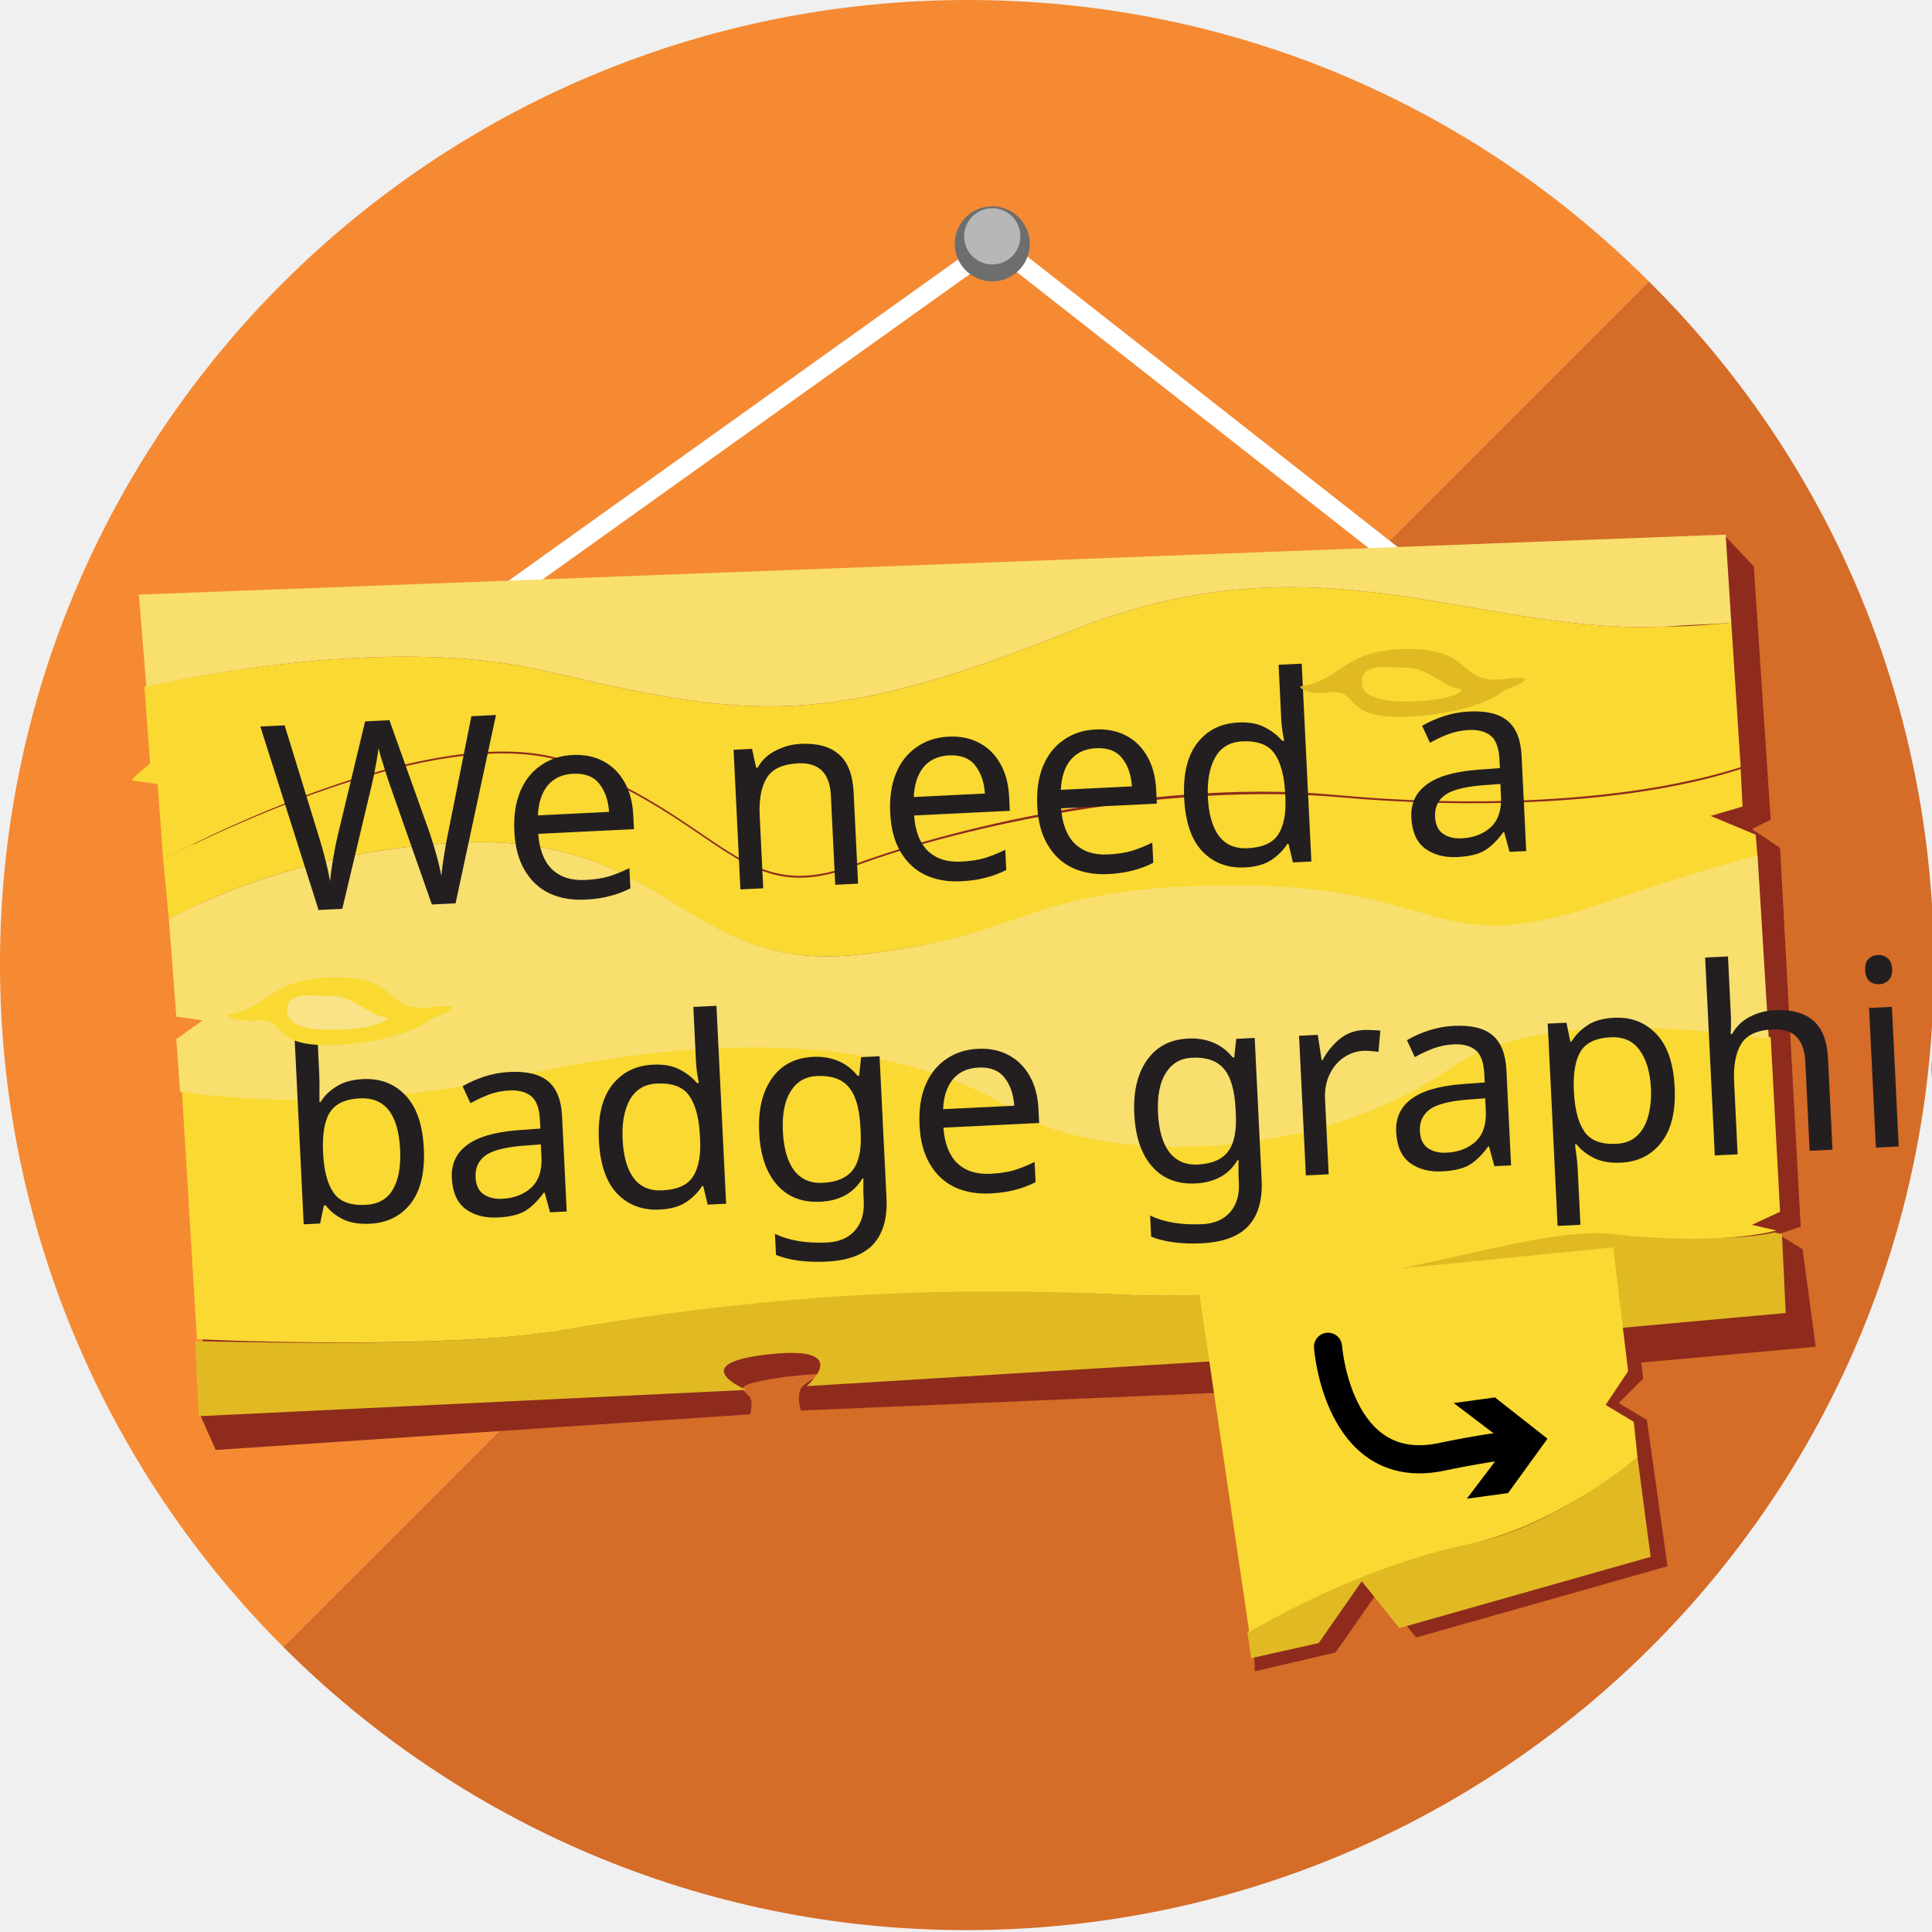
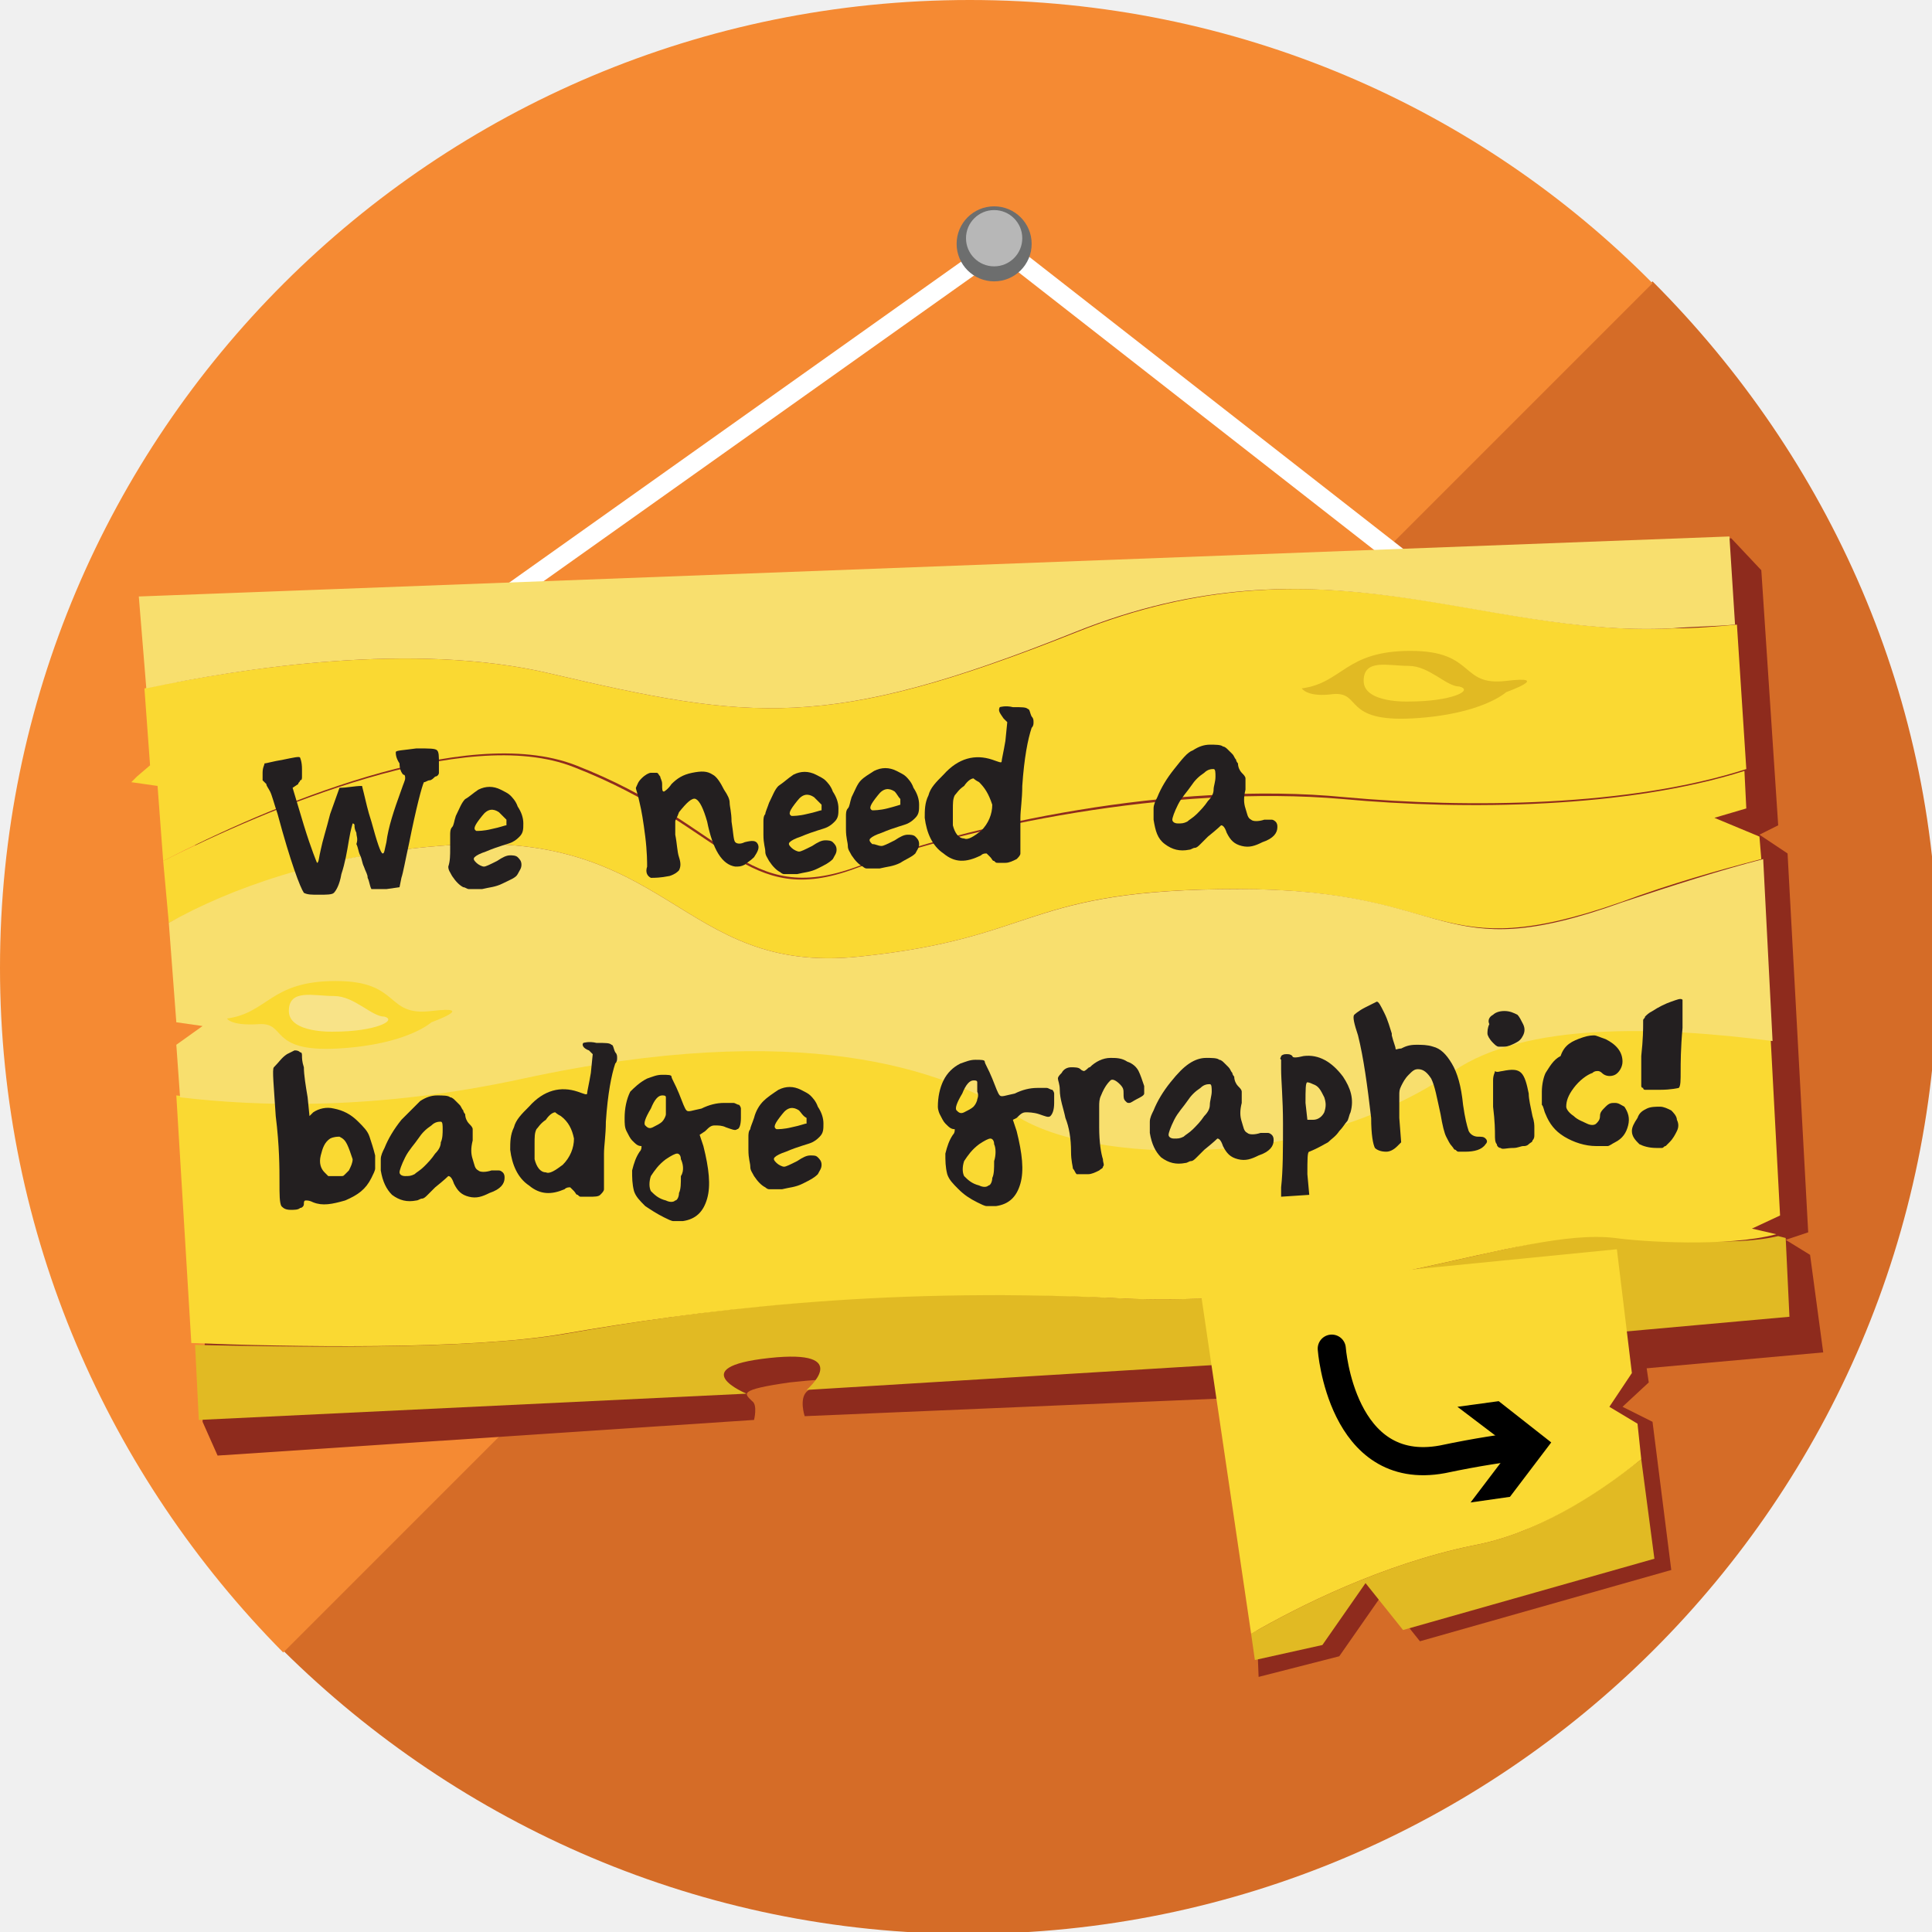
<svg xmlns="http://www.w3.org/2000/svg" version="1.1" id="Layer_1" x="0px" y="0px" width="103px" height="103px" viewBox="43 -42 103 103" style="enable-background:new 43 -42 103 103;" xml:space="preserve">
  <style type="text/css">
	.st0{fill:#D56C27;}
	.st1{fill:#F58A33;}
	.st2{fill:none;stroke:#FFFFFF;stroke-miterlimit:10;}
	.st3{fill:#8E2B1D;}
	.st4{fill:#E1BA23;}
	.st5{fill:#FAD932;}
	.st6{fill:#F8DF6E;}
	.st7{fill:none;stroke:#6D6E6E;stroke-miterlimit:10;}
	.st8{fill:#231F20;}
- 	.st9{font-family:'MyHand_Bold';}
- 	.st10{font-size:13.912px;}
- 	.st11{fill:#F8E388;}
- 	.st12{fill:#B7B7B7;}
- 	.st13{fill:none;stroke:#000000;stroke-width:1.5;stroke-linecap:round;stroke-miterlimit:10;}
+ 	.st9{fill:#F8E388;}
+ 	.st10{fill:#B7B7B7;}
+ 	.st11{fill:none;stroke:#000000;stroke-width:1.5;stroke-linecap:round;stroke-miterlimit:10;}
</style>
+   <path class="st0" d="M131.1-27l-73,73c9.4,9.3,22.3,15.1,36.5,15.1c28.5,0,51.7-23.1,51.7-51.6C146.4-4.7,140.5-17.6,131.1-27z" />
+   <path class="st1" d="M94.7-42C66.1-42,43-18.9,43,9.6c0,14.2,5.8,27.1,15.1,36.5l73-73C121.8-36.3,108.9-42,94.7-42z" />
+   <polyline class="st2" points="64.9,-6.6 96.3,-28.9 124.6,-6.8 " />
+   <path class="st3" d="M52.2-8.4l0.7,9l-0.7,0.6l-0.3,0.3l1.4,0.2l1,12.6l1.4,0.2l-1.4,1l-0.5,18.3l0.8,1.8l28.6-1.9  c0,0,0.2-0.8-0.1-1c-0.4-0.4-0.8-0.6,2-1c2.9-0.3,1.5-0.1,0.9,0.5c-0.4,0.4-0.1,1.3-0.1,1.3l33-1.4l2.7,0.7l-0.3-1l18.9-1.7  l-0.7-5.2l-1.3-0.8l1.2-0.4l-1.1-20.2l-1.5-1l1-0.5l-0.9-13.6l-1.6-1.7L52.2-8.4z" />
  <g>
-     <path class="st0" d="M130.9-27L58.1,45.8c9.3,9.3,22.2,15.1,36.4,15.1c28.5,0,51.6-23,51.6-51.4C146.1-4.8,140.3-17.7,130.9-27z" />
-     <path class="st1" d="M94.6-42C66.1-42,43-19,43,9.4c0,14.2,5.8,27.1,15.1,36.4L130.9-27C121.6-36.3,108.8-42,94.6-42z" />
-     <polyline class="st2" points="64.9,-6.7 96.1,-29 124.4,-6.8  " />
-     <path class="st3" d="M52.1-8.5l0.7,9l-0.7,0.6l-0.3,0.3l1.4,0.2l1,12.5l1.4,0.2l-1.4,1l-0.5,18.2l0.8,1.8L83,33.4   c0,0,0.2-0.8-0.1-1c-0.4-0.4-0.8-0.6,2-1c2.9-0.3,1.5-0.1,0.9,0.5c-0.4,0.4-0.1,1.3-0.1,1.3l32.9-1.4l2.7,0.7l-0.3-1l18.8-1.7   l-0.7-5.2l-1.3-0.8l1.2-0.4l-1.1-20.2l-1.5-1l1-0.5l-0.9-13.5l-1.6-1.7L52.1-8.5z" />
+     <path class="st4" d="M138.2,24l-0.4-0.1c-2.6,0.6-6.3,0.1-7.6-0.1c-5.1-0.7-15,4.1-27.8,3.4c-12.7-0.7-22.3,0.7-29.2,1.9   C68,30,58.1,29.8,53.4,29.7l0.2,4l29.2-1.4c0,0-3.4-1.4,1.2-1.9s2,1.7,2,1.7l31.1-1.9l2.7,0.7l-0.3-1l18.9-1.7L138.2,24z" />
+     <path class="st5" d="M73.7-1.2c8.2,3.2,9,7.6,15,5.4c5.9-2.2,16.8-4.6,26-3.7c6.6,0.6,15.2,0.5,21.4-1.5l-0.5-7.7   c-1.1,0.1-2.2,0.2-3.4,0.2c-10.2,0.5-18.5-5.1-31.8,0.2S83-3.6,72.3-6.1C65.1-7.8,56-6.4,50.7-5.3l0.3,4.1l-0.7,0.6L50-0.3l1.4,0.2   l0.3,4C57.3,1,67.8-3.5,73.7-1.2z" />
+     <path class="st6" d="M72.3-6.1c10.7,2.5,14.8,3.1,28-2.2s21.6,0.3,31.8-0.2c1.2-0.1,2.3-0.1,3.4-0.2l-0.3-4.7l-84.8,3.2l0.4,4.9   C56-6.4,65.1-7.8,72.3-6.1z" />
+     <path class="st5" d="M88.8,9c9.7-1,8.7-3.6,20.2-3.6s10.4,4.2,20.4,0.7c2.7-1,5.2-1.7,7.5-2.3l-0.1-1.2l-2.4-1l1.7-0.5l-0.1-2   c-6.3,2-14.9,2.1-21.4,1.5c-9.2-0.8-20.1,1.5-26,3.7c-5.9,2.2-6.8-2.2-15-5.4c-5.8-2.3-16.3,2.2-21.9,5L52,7.2   c3.3-1.7,8.1-3.6,14.4-4.1C78.8,2,79.1,10,88.8,9z" />
+     <path class="st5" d="M73.1,29.1c7-1.2,16.5-2.5,29.2-1.9c12.7,0.7,21.7-3.8,26.8-3.2c1.4,0.2,6,0.5,8.6-0.2l-1.3-0.3l1.5-0.7   l-0.5-9.4c-6.2-0.9-13.1-1.1-17,1.6c-8,5.4-19.4,4.9-23.3,2.4s-11.6-5.3-26.3-2c-7.8,1.7-14.1,1.5-18.4,1l0.8,13.2   C58.1,29.8,68,30,73.1,29.1z" />
+     <path class="st6" d="M70.9,15.5c14.8-3.2,22.4-0.5,26.3,2s15.3,3.1,23.3-2.4c3.8-2.6,10.8-2.4,17-1.6L137,3.8   c-2.3,0.6-4.8,1.4-7.5,2.3c-10,3.6-8.8-0.7-20.4-0.7S98.5,8,88.8,9s-10-7-22.4-5.9C60.1,3.6,55.2,5.4,52,7.2l0.4,5.3l1.4,0.2   l-1.4,1l0.2,2.8C56.8,17,63.1,17.2,70.9,15.5z" />
+   </g>
+   <circle class="st7" cx="96" cy="-29" r="1.5" />
+   <g>
+     <path class="st8" d="M64.1-1.9c0-0.1,0.4-0.1,1.1-0.2c0.7,0,1,0,1.1,0.1c0.1,0.1,0.1,0.3,0.1,0.7c0,0.2,0,0.4,0,0.5   s-0.1,0.2-0.2,0.2c-0.1,0.1-0.2,0.2-0.3,0.2c-0.1,0-0.2,0.1-0.3,0.1c-0.1,0.2-0.4,1.3-0.8,3.3c-0.2,0.9-0.3,1.5-0.4,1.8l-0.1,0.5   l-0.7,0.1c-0.5,0-0.7,0-0.8,0c-0.1-0.2-0.1-0.4-0.2-0.6c0-0.2-0.1-0.3-0.2-0.6c-0.1-0.2-0.1-0.4-0.2-0.6c-0.1-0.2-0.1-0.4-0.2-0.6   C62.1,2.7,62,2.6,62,2.4c-0.1-0.2-0.1-0.3-0.1-0.4c0-0.1-0.1-0.1-0.1-0.1c0,0-0.1,0.3-0.2,0.9c-0.1,0.6-0.2,1.2-0.4,1.8   c-0.1,0.6-0.3,0.9-0.4,1c-0.1,0.1-0.4,0.1-0.8,0.1c-0.4,0-0.6,0-0.8-0.1C59,5.3,58.5,4,57.8,1.4c-0.2-0.6-0.3-1-0.4-1.2   c-0.1-0.2-0.2-0.3-0.2-0.4C57.1-0.3,57-0.4,57-0.4c0-0.1,0-0.2,0-0.4c0-0.3,0.1-0.4,0.1-0.5c0.1,0,0.4-0.1,1-0.2   C58.6-1.6,59-1.7,59-1.6c0,0,0.1,0.2,0.1,0.6c0,0.2,0,0.3,0,0.4c0,0.1,0,0.2-0.1,0.2c0,0.1-0.1,0.1-0.1,0.2L58.6,0l0.6,2   c0.4,1.3,0.7,2,0.7,2c0.1,0,0.1-0.3,0.2-0.7c0.1-0.5,0.3-1.1,0.5-1.9L61.1,0c0.4,0,0.8-0.1,1.2-0.1l0.1,0.4   c0.1,0.4,0.2,0.9,0.4,1.5c0.3,1.1,0.5,1.7,0.6,1.7c0.1,0,0.1-0.2,0.2-0.6c0.1-0.8,0.4-1.7,0.8-2.8c0.1-0.3,0.2-0.5,0.2-0.6   c0-0.1,0-0.2-0.1-0.2c-0.1-0.1-0.2-0.3-0.2-0.6C64.1-1.6,64.1-1.8,64.1-1.9z" />
+     <path class="st8" d="M68.5,0.1c0.4-0.2,0.8-0.2,1.2,0c0.2,0.1,0.4,0.2,0.5,0.3c0.1,0.1,0.3,0.3,0.4,0.6c0.2,0.3,0.3,0.6,0.3,0.9   c0,0.3,0,0.5-0.2,0.7c-0.1,0.1-0.2,0.2-0.4,0.3c-0.2,0.1-0.7,0.2-1.4,0.5c-0.3,0.1-0.5,0.2-0.6,0.3c-0.1,0.1,0,0.2,0.1,0.3   c0.1,0.1,0.3,0.2,0.4,0.2c0.1,0,0.3-0.1,0.7-0.3c0.3-0.2,0.5-0.3,0.7-0.3c0.1,0,0.3,0,0.4,0.1c0.1,0.1,0.2,0.2,0.2,0.4   c0,0.2-0.1,0.3-0.2,0.5c-0.1,0.2-0.4,0.3-0.8,0.5c-0.4,0.2-0.7,0.2-1.1,0.3c-0.2,0-0.3,0-0.4,0c-0.1,0-0.2,0-0.3,0   c-0.1,0-0.2-0.1-0.3-0.1c-0.2-0.1-0.4-0.3-0.6-0.6c-0.1-0.2-0.2-0.3-0.2-0.5C67,3.9,67,3.6,67,3.2c0-0.3,0-0.6,0-0.7   c0-0.1,0-0.3,0.1-0.4s0.1-0.3,0.2-0.6c0.2-0.4,0.3-0.7,0.5-0.9C68,0.5,68.2,0.3,68.5,0.1z M69.6,1.3c-0.3-0.2-0.6-0.2-0.9,0.2   c-0.4,0.5-0.5,0.7-0.3,0.8c0.1,0,0.4,0,0.8-0.1c0.5-0.1,0.7-0.2,0.8-0.2c0,0,0-0.1,0-0.3C69.8,1.5,69.7,1.4,69.6,1.3z" />
+     <path class="st8" d="M77.2-0.5c0.2-0.2,0.4-0.3,0.5-0.3c0.1,0,0.2,0,0.3,0c0.1,0,0.1,0.1,0.2,0.2c0,0.1,0.1,0.2,0.1,0.4   c0,0.3,0,0.4,0.1,0.4c0,0,0.2-0.1,0.4-0.4c0.3-0.3,0.6-0.5,1.1-0.6s0.8-0.1,1.1,0.1c0.2,0.1,0.4,0.4,0.6,0.8   c0.2,0.3,0.3,0.5,0.3,0.7C81.9,1,82,1.3,82,1.8c0.1,0.6,0.1,1,0.2,1.1c0.1,0.1,0.3,0.1,0.5,0c0.4-0.1,0.6-0.1,0.7,0.1   c0.1,0.2,0,0.4-0.2,0.7c-0.2,0.2-0.4,0.3-0.5,0.4c-0.2,0.1-0.3,0.1-0.5,0.1c-0.7-0.1-1.2-0.9-1.5-2.4c-0.2-0.7-0.4-1.1-0.6-1.2   c-0.2-0.1-0.5,0.2-0.9,0.7C79.1,1.6,79,1.7,79,1.8c0,0.1,0,0.3,0,0.7c0.1,0.5,0.1,0.9,0.2,1.2c0.1,0.3,0.1,0.5,0,0.7   c-0.1,0.1-0.2,0.2-0.5,0.3c-0.5,0.1-0.8,0.1-1,0.1c-0.2-0.1-0.3-0.3-0.2-0.6c0-0.2,0-0.8-0.1-1.6c-0.1-0.8-0.2-1.4-0.3-1.8   C77,0.3,76.9,0.1,76.9,0C77-0.2,77-0.3,77.2-0.5z" />
+     <path class="st8" d="M85.3-0.7c0.4-0.2,0.8-0.2,1.2,0c0.2,0.1,0.4,0.2,0.5,0.3c0.1,0.1,0.3,0.3,0.4,0.6c0.2,0.3,0.3,0.6,0.3,0.9   c0,0.3,0,0.5-0.2,0.7c-0.1,0.1-0.2,0.2-0.4,0.3c-0.2,0.1-0.7,0.2-1.4,0.5c-0.3,0.1-0.5,0.2-0.6,0.3c-0.1,0.1,0,0.2,0.1,0.3   c0.1,0.1,0.3,0.2,0.4,0.2c0.1,0,0.3-0.1,0.7-0.3c0.3-0.2,0.5-0.3,0.7-0.3c0.1,0,0.3,0,0.4,0.1c0.1,0.1,0.2,0.2,0.2,0.4   c0,0.2-0.1,0.3-0.2,0.5c-0.2,0.2-0.4,0.3-0.8,0.5c-0.4,0.2-0.7,0.2-1.1,0.3c-0.2,0-0.3,0-0.4,0c-0.1,0-0.2,0-0.3,0   c-0.1,0-0.2-0.1-0.2-0.1c-0.2-0.1-0.4-0.3-0.6-0.6c-0.1-0.2-0.2-0.3-0.2-0.5c0-0.2-0.1-0.4-0.1-0.9c0-0.3,0-0.6,0-0.7   c0-0.1,0-0.3,0.1-0.4c0-0.1,0.1-0.3,0.2-0.6c0.2-0.4,0.3-0.7,0.5-0.9C84.8-0.3,85-0.5,85.3-0.7z M86.4,0.5   c-0.3-0.2-0.6-0.2-0.9,0.2c-0.4,0.5-0.5,0.7-0.3,0.8c0.1,0,0.4,0,0.8-0.1c0.5-0.1,0.7-0.2,0.8-0.2c0,0,0-0.1,0-0.3   C86.6,0.7,86.5,0.6,86.4,0.5z" />
+     <path class="st8" d="M89.6-0.9c0.4-0.2,0.8-0.2,1.2,0c0.2,0.1,0.4,0.2,0.5,0.3c0.1,0.1,0.3,0.3,0.4,0.6C91.9,0.3,92,0.6,92,0.9   c0,0.3,0,0.5-0.2,0.7c-0.1,0.1-0.2,0.2-0.4,0.3c-0.2,0.1-0.7,0.2-1.4,0.5c-0.3,0.1-0.5,0.2-0.6,0.3c-0.1,0.1,0,0.2,0.1,0.3   C89.7,3,89.8,3.1,90,3.1c0.1,0,0.3-0.1,0.7-0.3c0.3-0.2,0.5-0.3,0.7-0.3c0.1,0,0.3,0,0.4,0.1c0.1,0.1,0.2,0.2,0.2,0.4   c0,0.2-0.1,0.3-0.2,0.5C91.6,3.7,91.3,3.8,91,4c-0.4,0.2-0.7,0.2-1.1,0.3c-0.2,0-0.3,0-0.4,0c-0.1,0-0.2,0-0.3,0   c-0.1,0-0.2-0.1-0.2-0.1c-0.2-0.1-0.4-0.3-0.6-0.6c-0.1-0.2-0.2-0.3-0.2-0.5c0-0.2-0.1-0.4-0.1-0.9c0-0.3,0-0.6,0-0.7   s0-0.3,0.1-0.4s0.1-0.3,0.2-0.6c0.2-0.4,0.3-0.7,0.5-0.9C89.1-0.6,89.3-0.7,89.6-0.9z M90.7,0.2c-0.3-0.2-0.6-0.2-0.9,0.2   c-0.4,0.5-0.5,0.7-0.3,0.8c0.1,0,0.4,0,0.8-0.1C90.7,1,91,0.9,91,0.9c0,0,0-0.1,0-0.3C90.9,0.5,90.8,0.3,90.7,0.2z" />
+     <path class="st8" d="M96.3-4.3c0,0,0.3-0.1,0.7,0c0.5,0,0.7,0,0.8,0.1c0.1,0,0.1,0.2,0.2,0.4c0.1,0.1,0.1,0.2,0.1,0.3   c0,0.1,0,0.2-0.1,0.3c-0.2,0.6-0.4,1.6-0.5,3.1c0,0.7-0.1,1.3-0.1,1.7c0,0.3,0,0.7,0,1.2c0,0.3,0,0.5,0,0.7c0,0.1-0.1,0.2-0.2,0.3   C97,3.9,96.8,4,96.6,4c-0.2,0-0.3,0-0.4,0c-0.1,0-0.1,0-0.2-0.1c-0.1,0-0.1-0.1-0.2-0.2c-0.1-0.1-0.2-0.2-0.2-0.2   c-0.1,0-0.2,0-0.3,0.1C94.5,4,93.9,4,93.3,3.5c-0.6-0.4-0.9-1.1-1-1.9c0-0.4,0-0.8,0.2-1.2c0.1-0.4,0.4-0.7,0.8-1.1   c0.8-0.9,1.7-1.1,2.6-0.8c0.3,0.1,0.5,0.2,0.5,0.1c0-0.1,0.1-0.5,0.2-1.1l0.1-1l-0.2-0.2C96.3-4,96.2-4.1,96.3-4.3z M95.2-0.3   c-0.2-0.1-0.3-0.2-0.3-0.2c-0.1,0-0.3,0.1-0.5,0.4c-0.3,0.2-0.4,0.4-0.5,0.5c-0.1,0.2-0.1,0.4-0.1,0.8c0,0.4,0,0.6,0,0.8   c0.1,0.4,0.3,0.7,0.6,0.7c0.2,0.1,0.5-0.1,0.9-0.4c0.4-0.4,0.6-0.9,0.6-1.4C95.7,0.3,95.5,0,95.2-0.3z" />
+     <path class="st8" d="M106.6-2c0.3-0.2,0.6-0.3,0.9-0.3c0.3,0,0.6,0,0.7,0.1c0.1,0,0.2,0.1,0.3,0.2c0.1,0.1,0.1,0.1,0.2,0.2   c0.1,0.1,0.1,0.2,0.2,0.3c0,0.1,0.1,0.2,0.1,0.2c0,0.2,0.1,0.4,0.2,0.5c0.1,0.1,0.2,0.2,0.2,0.3c0,0.1,0,0.3,0,0.6   c-0.1,0.4-0.1,0.7,0,1c0.1,0.3,0.1,0.5,0.3,0.6c0.1,0.1,0.4,0.1,0.7,0c0.2,0,0.3,0,0.4,0c0.1,0,0.2,0.1,0.2,0.1   c0.1,0.1,0.1,0.2,0.1,0.3c0,0.3-0.2,0.6-0.8,0.8c-0.4,0.2-0.7,0.3-1.1,0.2c-0.4-0.1-0.6-0.3-0.8-0.7c-0.1-0.3-0.2-0.4-0.3-0.4   c0,0-0.2,0.2-0.7,0.6c-0.2,0.2-0.3,0.3-0.4,0.4c-0.1,0.1-0.2,0.2-0.3,0.2c-0.1,0-0.2,0.1-0.3,0.1c-0.5,0.1-0.9,0-1.3-0.3   s-0.5-0.7-0.6-1.3c0-0.3,0-0.5,0-0.6c0-0.2,0.1-0.4,0.2-0.6c0.2-0.5,0.5-1,0.9-1.5C106-1.5,106.3-1.9,106.6-2z M107.8-0.6   c0-0.2,0-0.4-0.1-0.4c-0.1,0-0.3,0-0.5,0.2c-0.3,0.2-0.5,0.4-0.7,0.7c-0.2,0.3-0.5,0.6-0.7,1c-0.2,0.4-0.3,0.7-0.3,0.8   c0,0.1,0.1,0.2,0.3,0.2c0.2,0,0.3,0,0.5-0.1c0.1-0.1,0.3-0.2,0.5-0.4c0.2-0.2,0.4-0.4,0.6-0.7c0.2-0.2,0.3-0.4,0.3-0.6   C107.7-0.1,107.8-0.3,107.8-0.6z" />
+     <path class="st8" d="M58.3,14.2c0.2-0.1,0.4-0.2,0.4-0.2c0.1,0,0.2,0,0.3,0.1c0.1,0,0.1,0.1,0.1,0.2c0,0.1,0,0.3,0.1,0.6   c0,0.4,0.1,1,0.2,1.6l0.1,1l0.2-0.2c0.3-0.2,0.7-0.3,1.1-0.2c0.5,0.1,0.9,0.3,1.3,0.7c0.3,0.3,0.5,0.5,0.6,0.8   c0.1,0.3,0.2,0.6,0.3,1c0,0.3,0,0.6,0,0.7c0,0.1-0.1,0.3-0.2,0.5c-0.3,0.6-0.7,0.9-1.4,1.2c-0.7,0.2-1.2,0.3-1.7,0.1   c-0.2-0.1-0.3-0.1-0.4-0.1c-0.1,0-0.1,0.1-0.1,0.2c0,0.1-0.1,0.2-0.2,0.2c-0.1,0.1-0.3,0.1-0.5,0.1c-0.3,0-0.4-0.1-0.5-0.2   c-0.1-0.2-0.1-0.6-0.1-1.3c0-0.7,0-1.9-0.2-3.5c-0.1-1.6-0.2-2.5-0.1-2.6C57.9,14.6,58,14.4,58.3,14.2z M61.5,19   c-0.1-0.2-0.2-0.3-0.4-0.4c-0.1,0-0.3,0-0.5,0.1c-0.3,0.2-0.4,0.5-0.5,0.9c-0.1,0.4,0,0.7,0.2,0.9c0.1,0.1,0.1,0.1,0.2,0.2   c0.1,0,0.2,0,0.4,0c0.1,0,0.2,0,0.3,0c0.1,0,0.1,0,0.2-0.1c0,0,0.1-0.1,0.2-0.2c0.1-0.2,0.2-0.4,0.2-0.6   C61.7,19.5,61.6,19.2,61.5,19z" />
+     <path class="st8" d="M65.4,16.7c0.3-0.2,0.6-0.3,0.9-0.3c0.3,0,0.6,0,0.7,0.1c0.1,0,0.2,0.1,0.3,0.2c0.1,0.1,0.1,0.1,0.2,0.2   c0.1,0.1,0.1,0.2,0.2,0.3c0,0.1,0.1,0.2,0.1,0.2c0,0.2,0.1,0.4,0.2,0.5c0.1,0.1,0.2,0.2,0.2,0.3c0,0.1,0,0.3,0,0.6   c-0.1,0.4-0.1,0.7,0,1c0.1,0.3,0.1,0.5,0.3,0.6c0.1,0.1,0.4,0.1,0.7,0c0.2,0,0.3,0,0.4,0s0.2,0.1,0.2,0.1c0.1,0.1,0.1,0.2,0.1,0.3   c0,0.3-0.2,0.6-0.8,0.8c-0.4,0.2-0.7,0.3-1.1,0.2c-0.4-0.1-0.6-0.3-0.8-0.7c-0.1-0.3-0.2-0.4-0.3-0.4c0,0-0.2,0.2-0.7,0.6   c-0.2,0.2-0.3,0.3-0.4,0.4c-0.1,0.1-0.2,0.2-0.3,0.2c-0.1,0-0.2,0.1-0.3,0.1c-0.5,0.1-0.9,0-1.3-0.3c-0.3-0.3-0.5-0.7-0.6-1.3   c0-0.3,0-0.5,0-0.6c0-0.2,0.1-0.4,0.2-0.6c0.2-0.5,0.5-1,0.9-1.5C64.9,17.2,65.2,16.9,65.4,16.7z M66.6,18.2c0-0.2,0-0.4-0.1-0.4   c-0.1,0-0.3,0-0.5,0.2c-0.3,0.2-0.5,0.4-0.7,0.7c-0.2,0.3-0.5,0.6-0.7,1c-0.2,0.4-0.3,0.7-0.3,0.8c0,0.1,0.1,0.2,0.3,0.2   c0.2,0,0.3,0,0.5-0.1c0.1-0.1,0.3-0.2,0.5-0.4c0.2-0.2,0.4-0.4,0.6-0.7c0.2-0.2,0.3-0.4,0.3-0.6C66.6,18.7,66.6,18.4,66.6,18.2z" />
+     <path class="st8" d="M74.1,13.6c0,0,0.3-0.1,0.7,0c0.5,0,0.7,0,0.8,0.1c0.1,0,0.1,0.2,0.2,0.4c0.1,0.1,0.1,0.2,0.1,0.3   c0,0.1,0,0.2-0.1,0.3c-0.2,0.6-0.4,1.6-0.5,3.1c0,0.7-0.1,1.3-0.1,1.7c0,0.3,0,0.7,0,1.2c0,0.3,0,0.5,0,0.7c0,0.1-0.1,0.2-0.2,0.3   c-0.1,0.1-0.3,0.1-0.6,0.1c-0.2,0-0.3,0-0.4,0c-0.1,0-0.1,0-0.2-0.1c-0.1,0-0.1-0.1-0.2-0.2c-0.1-0.1-0.2-0.2-0.2-0.2   c-0.1,0-0.2,0-0.3,0.1c-0.7,0.3-1.3,0.3-1.9-0.2c-0.6-0.4-0.9-1.1-1-1.9c0-0.4,0-0.8,0.2-1.2c0.1-0.4,0.4-0.7,0.8-1.1   c0.8-0.9,1.7-1.1,2.6-0.8c0.3,0.1,0.5,0.2,0.5,0.1c0-0.1,0.1-0.5,0.2-1.1l0.1-1l-0.2-0.2C74.1,13.9,74,13.7,74.1,13.6z M72.9,17.5   c-0.2-0.1-0.3-0.2-0.3-0.2c-0.1,0-0.3,0.1-0.5,0.4c-0.3,0.2-0.4,0.4-0.5,0.5c-0.1,0.2-0.1,0.4-0.1,0.8c0,0.4,0,0.6,0,0.8   c0.1,0.4,0.3,0.7,0.6,0.7c0.2,0.1,0.5-0.1,0.9-0.4c0.4-0.4,0.6-0.9,0.6-1.4C73.5,18.2,73.3,17.8,72.9,17.5z" />
+     <path class="st8" d="M77.5,15.5c0.3-0.1,0.5-0.2,0.8-0.2c0.3,0,0.5,0,0.5,0.1c0,0.1,0.2,0.4,0.4,0.9c0.2,0.5,0.3,0.8,0.4,0.9   c0.1,0.1,0.3,0,0.8-0.1c0.4-0.2,0.8-0.3,1.2-0.3c0.3,0,0.4,0,0.5,0c0.1,0,0.2,0.1,0.3,0.1c0.1,0.1,0.1,0.2,0.1,0.2   c0,0.1,0,0.3,0,0.5c0,0.4-0.1,0.6-0.2,0.6c-0.1,0.1-0.3,0-0.6-0.1C81.5,18,81.3,18,81.1,18c-0.2,0-0.3,0.1-0.5,0.3l-0.3,0.2   l0.2,0.6c0.3,1.2,0.4,2.1,0.2,2.8c-0.2,0.7-0.6,1.1-1.3,1.2c-0.2,0-0.4,0-0.5,0c-0.1,0-0.3-0.1-0.5-0.2c-0.4-0.2-0.7-0.4-1-0.6   c-0.3-0.3-0.5-0.5-0.6-0.8c-0.1-0.4-0.1-0.7-0.1-1.1c0.1-0.4,0.2-0.7,0.4-1c0.1-0.1,0.1-0.2,0.1-0.3c-0.2,0-0.3-0.1-0.5-0.3   c-0.1-0.1-0.2-0.3-0.3-0.5c-0.1-0.2-0.1-0.4-0.1-0.7c0-0.5,0.1-1,0.3-1.4C76.8,16,77.1,15.7,77.5,15.5z M78.5,17c0-0.2,0-0.4,0-0.5   c0-0.1-0.1-0.1-0.2-0.1c-0.2,0-0.4,0.2-0.6,0.7c-0.3,0.5-0.4,0.8-0.3,0.9c0.1,0.1,0.2,0.2,0.4,0.1c0.2-0.1,0.4-0.2,0.5-0.3   c0.1-0.1,0.2-0.3,0.2-0.4S78.5,17.2,78.5,17z M79.3,19.8c0-0.2-0.1-0.3-0.2-0.3c-0.1,0-0.3,0.1-0.6,0.3c-0.4,0.3-0.6,0.6-0.8,0.9   c-0.1,0.3-0.1,0.6,0,0.8c0.2,0.2,0.4,0.4,0.8,0.5c0.2,0.1,0.4,0.1,0.5,0c0.1,0,0.2-0.2,0.2-0.4c0.1-0.2,0.1-0.5,0.1-0.9   C79.5,20.4,79.4,20,79.3,19.8z" />
+     <path class="st8" d="M84.5,16.1c0.4-0.2,0.8-0.2,1.2,0c0.2,0.1,0.4,0.2,0.5,0.3c0.1,0.1,0.3,0.3,0.4,0.6c0.2,0.3,0.3,0.6,0.3,0.9   c0,0.3,0,0.5-0.2,0.7c-0.1,0.1-0.2,0.2-0.4,0.3s-0.7,0.2-1.4,0.5c-0.3,0.1-0.5,0.2-0.6,0.3c-0.1,0.1,0,0.2,0.1,0.3   c0.1,0.1,0.3,0.2,0.4,0.2c0.1,0,0.3-0.1,0.7-0.3c0.3-0.2,0.5-0.3,0.7-0.3s0.3,0,0.4,0.1c0.1,0.1,0.2,0.2,0.2,0.4   c0,0.2-0.1,0.3-0.2,0.5c-0.2,0.2-0.4,0.3-0.8,0.5c-0.4,0.2-0.7,0.2-1.1,0.3c-0.2,0-0.3,0-0.4,0c-0.1,0-0.2,0-0.3,0   c-0.1,0-0.2-0.1-0.2-0.1c-0.2-0.1-0.4-0.3-0.6-0.6c-0.1-0.2-0.2-0.3-0.2-0.5c0-0.2-0.1-0.4-0.1-0.9c0-0.3,0-0.6,0-0.7   c0-0.1,0-0.3,0.1-0.4c0-0.1,0.1-0.3,0.2-0.6c0.1-0.4,0.3-0.7,0.5-0.9S84.2,16.3,84.5,16.1z M85.6,17.2c-0.3-0.2-0.6-0.2-0.9,0.2   c-0.4,0.5-0.5,0.7-0.3,0.8c0.1,0,0.4,0,0.8-0.1c0.5-0.1,0.7-0.2,0.8-0.2c0,0,0-0.1,0-0.3C85.8,17.5,85.7,17.3,85.6,17.2z" />
+     <path class="st8" d="M94.2,14.7c0.3-0.1,0.5-0.2,0.8-0.2c0.3,0,0.5,0,0.5,0.1c0,0.1,0.2,0.4,0.4,0.9c0.2,0.5,0.3,0.8,0.4,0.9   c0.1,0.1,0.3,0,0.8-0.1c0.4-0.2,0.8-0.3,1.2-0.3c0.3,0,0.4,0,0.5,0c0.1,0,0.2,0.1,0.3,0.1c0.1,0.1,0.1,0.2,0.1,0.2   c0,0.1,0,0.3,0,0.5c0,0.4-0.1,0.6-0.2,0.7c-0.1,0.1-0.3,0-0.6-0.1c-0.3-0.1-0.6-0.1-0.7-0.1c-0.2,0-0.3,0.1-0.5,0.3L97,17.7   l0.2,0.6c0.3,1.2,0.4,2.1,0.2,2.8c-0.2,0.7-0.6,1.1-1.3,1.2c-0.2,0-0.4,0-0.5,0c-0.1,0-0.3-0.1-0.5-0.2c-0.4-0.2-0.7-0.4-1-0.7   c-0.3-0.3-0.5-0.5-0.6-0.8c-0.1-0.4-0.1-0.7-0.1-1.1c0.1-0.4,0.2-0.7,0.4-1c0.1-0.1,0.1-0.2,0.1-0.3c-0.2,0-0.3-0.1-0.5-0.3   c-0.1-0.1-0.2-0.3-0.3-0.5C93.1,17.4,93,17.2,93,17c0-0.5,0.1-1,0.3-1.4S93.8,14.9,94.2,14.7z M95.1,16.2c0-0.2,0-0.4,0-0.5   c0-0.1-0.1-0.1-0.2-0.1c-0.2,0-0.4,0.2-0.6,0.7c-0.3,0.5-0.4,0.8-0.3,0.9c0.1,0.1,0.2,0.2,0.4,0.1c0.2-0.1,0.4-0.2,0.5-0.3   c0.1-0.1,0.2-0.3,0.2-0.4C95.1,16.6,95.2,16.4,95.1,16.2z M96,19c0-0.2-0.1-0.3-0.2-0.3c-0.1,0-0.3,0.1-0.6,0.3   c-0.4,0.3-0.6,0.6-0.8,0.9c-0.1,0.3-0.1,0.6,0,0.8c0.2,0.2,0.4,0.4,0.8,0.5c0.2,0.1,0.4,0.1,0.5,0c0.1,0,0.2-0.2,0.2-0.4   c0.1-0.2,0.1-0.5,0.1-0.9C96.1,19.6,96.1,19.2,96,19z" />
+     <path class="st8" d="M101.1,14.9c0.3-0.3,0.7-0.5,1.1-0.5c0.3,0,0.6,0,0.9,0.2c0.3,0.1,0.5,0.3,0.6,0.5c0.1,0.2,0.2,0.5,0.3,0.8   c0,0.2,0,0.3,0,0.4c0,0.1-0.2,0.2-0.4,0.3c-0.2,0.1-0.3,0.2-0.4,0.2c-0.1,0-0.1,0-0.2-0.1c-0.1-0.1-0.1-0.2-0.1-0.4   c0-0.2,0-0.3-0.2-0.5c-0.2-0.2-0.4-0.3-0.5-0.2c-0.1,0.1-0.3,0.3-0.5,0.8c-0.1,0.2-0.1,0.4-0.1,0.6c0,0.2,0,0.6,0,1.1   c0,0.8,0.1,1.4,0.2,1.7c0,0.2,0.1,0.3,0,0.4c0,0.1-0.1,0.1-0.2,0.2c-0.2,0.1-0.4,0.2-0.6,0.2c-0.3,0-0.4,0-0.6,0   c-0.1-0.1-0.1-0.2-0.2-0.3c0-0.1-0.1-0.4-0.1-0.9c0-0.7-0.1-1.3-0.3-1.8c-0.1-0.5-0.3-1-0.3-1.5c0-0.3-0.1-0.5-0.1-0.6   c0-0.1,0.1-0.2,0.2-0.3c0.1-0.2,0.3-0.3,0.5-0.3c0.2,0,0.4,0,0.5,0.1c0.1,0.1,0.2,0.1,0.2,0.1C101,15,101,14.9,101.1,14.9z" />
+     <path class="st8" d="M106.4,14.7c0.3-0.2,0.6-0.3,0.9-0.3c0.3,0,0.6,0,0.7,0.1c0.1,0,0.2,0.1,0.3,0.2c0.1,0.1,0.1,0.1,0.2,0.2   c0.1,0.1,0.1,0.2,0.2,0.3c0,0.1,0.1,0.2,0.1,0.2c0,0.2,0.1,0.4,0.2,0.5c0.1,0.1,0.2,0.2,0.2,0.3c0,0.1,0,0.3,0,0.6   c-0.1,0.4-0.1,0.7,0,1c0.1,0.3,0.1,0.5,0.3,0.6c0.1,0.1,0.4,0.1,0.7,0c0.2,0,0.3,0,0.4,0c0.1,0,0.2,0.1,0.2,0.1   c0.1,0.1,0.1,0.2,0.1,0.3c0,0.3-0.2,0.6-0.8,0.8c-0.4,0.2-0.7,0.3-1.1,0.2c-0.4-0.1-0.6-0.3-0.8-0.7c-0.1-0.3-0.2-0.4-0.3-0.4   c0,0-0.2,0.2-0.7,0.6c-0.2,0.2-0.3,0.3-0.4,0.4c-0.1,0.1-0.2,0.2-0.3,0.2c-0.1,0-0.2,0.1-0.3,0.1c-0.5,0.1-0.9,0-1.3-0.3   c-0.3-0.3-0.5-0.7-0.6-1.3c0-0.3,0-0.5,0-0.6c0-0.2,0.1-0.4,0.2-0.6c0.2-0.5,0.5-1,0.9-1.5C105.8,15.2,106.1,14.9,106.4,14.7z    M107.6,16.2c0-0.2,0-0.4-0.1-0.4c-0.1,0-0.3,0-0.5,0.2c-0.3,0.2-0.5,0.4-0.7,0.7c-0.2,0.3-0.5,0.6-0.7,1c-0.2,0.4-0.3,0.7-0.3,0.8   c0,0.1,0.1,0.2,0.3,0.2c0.2,0,0.3,0,0.5-0.1c0.1-0.1,0.3-0.2,0.5-0.4c0.2-0.2,0.4-0.4,0.6-0.7c0.2-0.2,0.3-0.4,0.3-0.6   C107.5,16.7,107.6,16.4,107.6,16.2z" />
+     <path class="st8" d="M111.3,14.3c0.1-0.1,0.2-0.1,0.3-0.1c0.1,0,0.2,0,0.3,0.1c0,0.1,0.2,0.1,0.6,0c0.8-0.1,1.5,0.3,2.1,1.1   c0.4,0.6,0.6,1.2,0.4,1.9c-0.1,0.2-0.1,0.4-0.2,0.5c-0.1,0.1-0.2,0.3-0.4,0.5c-0.2,0.3-0.4,0.4-0.6,0.6c-0.2,0.1-0.5,0.3-1,0.5   c-0.1,0-0.1,0.4-0.1,1.2l0.1,1.1l-1.5,0.1l0-0.5c0.1-0.9,0.1-2,0.1-3.4c0-1.3-0.1-2.3-0.1-2.9c0-0.1,0-0.3,0-0.3c0-0.1,0-0.2,0-0.2   C111.2,14.4,111.3,14.4,111.3,14.3z M113,15.8c-0.2-0.1-0.3-0.1-0.3-0.1c-0.1,0-0.1,0.4-0.1,1.1l0.1,0.9l0.3,0   c0.3,0,0.5-0.2,0.6-0.4c0.1-0.3,0.1-0.5,0-0.8C113.4,16.1,113.3,15.9,113,15.8z" />
+     <path class="st8" d="M115.2,12.1c0,0,0.2-0.2,0.6-0.4c0.4-0.2,0.6-0.3,0.6-0.3c0.1,0,0.2,0.2,0.4,0.6c0.2,0.4,0.3,0.8,0.4,1.1   c0,0,0,0.1,0,0.1c0.1,0.4,0.2,0.6,0.2,0.7c0,0.1,0.1,0,0.3,0l0,0c0.2-0.1,0.4-0.2,0.8-0.2c0.3,0,0.6,0,0.9,0.1   c0.4,0.1,0.7,0.4,1,0.9c0.3,0.5,0.5,1.2,0.6,2.2c0.1,0.7,0.2,1.1,0.3,1.4c0.1,0.2,0.3,0.3,0.5,0.3c0.2,0,0.3,0,0.4,0.1   c0.1,0.1,0.1,0.2,0,0.3c-0.2,0.3-0.6,0.4-1.1,0.4c-0.1,0-0.2,0-0.3,0c-0.1,0-0.1,0-0.2-0.1c-0.1,0-0.1-0.1-0.2-0.2   c-0.1-0.1-0.2-0.3-0.3-0.5c-0.1-0.2-0.2-0.6-0.3-1.2c-0.2-0.9-0.3-1.5-0.5-1.9c-0.2-0.3-0.4-0.5-0.7-0.5c-0.2,0-0.3,0.1-0.5,0.3   c-0.2,0.2-0.3,0.4-0.4,0.6c-0.1,0.2-0.1,0.3-0.1,0.5c0,0.2,0,0.6,0,1.2l0.1,1.3l-0.2,0.2c-0.2,0.2-0.4,0.3-0.6,0.3   c-0.3,0-0.5-0.1-0.6-0.2c-0.1-0.2-0.2-0.7-0.2-1.6c-0.2-1.7-0.4-3.2-0.7-4.4C115.2,12.6,115.1,12.2,115.2,12.1z" />
+     <path class="st8" d="M122.6,12.1c0.1-0.1,0.3-0.2,0.6-0.2c0.3,0,0.5,0.1,0.7,0.2c0.1,0.1,0.2,0.3,0.3,0.5c0.1,0.2,0.1,0.4,0,0.6   c-0.1,0.2-0.2,0.3-0.4,0.4s-0.4,0.2-0.6,0.2c-0.1,0-0.2,0-0.3,0c-0.1,0-0.2-0.1-0.3-0.2c-0.2-0.2-0.3-0.4-0.3-0.5   c0-0.1,0-0.3,0.1-0.5C122.3,12.4,122.4,12.2,122.6,12.1z M123.1,15.1c0.5-0.1,0.8-0.1,1,0.1c0.2,0.2,0.3,0.6,0.4,1.1   c0,0.3,0.1,0.7,0.2,1.2c0.1,0.3,0.1,0.5,0.1,0.6c0,0.1,0,0.3,0,0.4c0,0.1,0,0.2-0.1,0.3c0,0.1-0.1,0.1-0.2,0.2   c-0.1,0.1-0.2,0.1-0.3,0.1c-0.1,0-0.3,0.1-0.5,0.1c-0.4,0-0.6,0.1-0.7,0c-0.1,0-0.2-0.1-0.2-0.2c-0.1-0.1-0.1-0.3-0.1-0.5   c0-0.2,0-0.7-0.1-1.5c0-0.7,0-1.1,0-1.4c0-0.3,0.1-0.4,0.1-0.5C122.8,15.2,123,15.1,123.1,15.1z" />
+     <path class="st8" d="M127.4,13.3c0.3-0.1,0.5-0.1,0.6-0.1c0.1,0,0.3,0.1,0.6,0.2c0.6,0.3,0.9,0.7,0.9,1.2c0,0.3-0.2,0.6-0.4,0.7   c-0.2,0.1-0.5,0.1-0.7-0.1c-0.1-0.1-0.2-0.1-0.2-0.1c-0.1,0-0.2,0-0.3,0.1c-0.3,0.1-0.7,0.4-1,0.8c-0.3,0.4-0.4,0.7-0.4,1   c0,0.1,0.1,0.3,0.4,0.5c0.2,0.2,0.5,0.3,0.7,0.4c0.2,0.1,0.4,0.1,0.5,0c0.1-0.1,0.2-0.2,0.2-0.4c0-0.2,0.1-0.3,0.3-0.5   c0.2-0.2,0.3-0.2,0.5-0.2c0.2,0,0.3,0.1,0.5,0.2c0.2,0.3,0.3,0.6,0.2,1c-0.1,0.4-0.3,0.7-0.7,0.9c-0.2,0.1-0.3,0.2-0.4,0.2   c-0.1,0-0.3,0-0.6,0c-0.6,0-1.2-0.2-1.7-0.5c-0.5-0.3-0.8-0.7-1-1.2c-0.1-0.2-0.1-0.4-0.2-0.5c0-0.1,0-0.4,0-0.7   c0-0.4,0.1-0.8,0.2-1c0.2-0.3,0.4-0.7,0.8-0.9C126.4,13.7,126.8,13.5,127.4,13.3z" />
+     <path class="st8" d="M130.8,17.1c0.2-0.1,0.5-0.1,0.7-0.1c0.2,0,0.4,0.1,0.6,0.2c0.1,0.1,0.3,0.3,0.3,0.5c0.1,0.2,0.1,0.4,0,0.6   c-0.1,0.2-0.2,0.4-0.4,0.6c-0.1,0.1-0.2,0.2-0.2,0.2c-0.1,0-0.1,0.1-0.2,0.1c-0.1,0-0.2,0-0.3,0c-0.4,0-0.7-0.1-0.9-0.2   c-0.2-0.2-0.4-0.4-0.4-0.7c0-0.2,0.1-0.4,0.3-0.7C130.4,17.3,130.6,17.2,130.8,17.1z M132.1,11.4c0.3-0.1,0.5-0.2,0.6-0.1   c0,0,0,0.6,0,1.5c-0.1,1.1-0.1,1.9-0.1,2.3c0,0.5,0,0.8-0.1,0.9c0,0-0.4,0.1-1,0.1c0,0-0.1,0-0.1,0c-0.1,0-0.2,0-0.3,0   s-0.1,0-0.2,0c-0.1,0-0.2,0-0.2,0c0,0-0.1,0-0.1-0.1c-0.1,0-0.1-0.1-0.1-0.1c0,0,0-0.1,0-0.2c0-0.1,0-0.2,0-0.2c0-0.1,0-0.1,0-0.3   c0-0.1,0-0.3,0-0.3c0-0.1,0-0.2,0-0.5c0-0.1,0-0.1,0-0.1c0.1-0.9,0.1-1.5,0.1-1.7c0-0.1,0-0.2,0-0.2c0-0.1,0.1-0.1,0.1-0.2   c0.1-0.1,0.2-0.2,0.4-0.3C131.4,11.7,131.8,11.5,132.1,11.4z" />
+   </g>
+   <path class="st4" d="M112.4-5.3c2.2-0.3,2.3-2,5.8-2s2.6,1.9,5.1,1.6c2.5-0.3,0,0.6,0,0.6s-1.3,1.2-5,1.4s-2.7-1.4-4.2-1.3  C112.7-4.8,112.4-5.3,112.4-5.3z" />
+   <path class="st5" d="M118.1-4.6c0,0-2.4,0.1-2.4-1.1s1.3-0.8,2.4-0.8c1.1,0,2,1.1,2.7,1.1C121.6-5.2,120.4-4.6,118.1-4.6z" />
+   <path class="st5" d="M55.1,12.3c2.2-0.3,2.3-2,5.8-2c3.5,0,2.6,1.9,5.1,1.6c2.5-0.3,0,0.6,0,0.6s-1.3,1.2-5,1.4  c-3.7,0.2-2.7-1.4-4.2-1.3S55.1,12.3,55.1,12.3z" />
+   <path class="st9" d="M60.8,13c0,0-2.4,0.1-2.4-1.1s1.3-0.8,2.4-0.8c1.1,0,2,1.1,2.7,1.1C64.2,12.4,63,13,60.8,13z" />
+   <circle class="st10" cx="96" cy="-29.3" r="1.5" />
+   <g>
+     <polygon class="st3" points="109.4,29.7 130.5,29 130.9,31.7 129.5,33 131.1,33.8 132.1,41.7 118.7,45.5 116.7,43 114.4,46.3    110.1,47.4  " />
    <g>
-       <path class="st4" d="M138,23.8l-0.4-0.1c-2.6,0.6-6.3,0.1-7.6-0.1c-5.1-0.7-15,4.1-27.7,3.4c-12.7-0.7-22.2,0.7-29.2,1.9    c-5.2,0.9-15,0.7-19.7,0.6l0.2,4l29.2-1.4c0,0-3.4-1.4,1.2-1.9s2,1.7,2,1.7l31-1.9l2.7,0.7l-0.3-1l18.8-1.7L138,23.8z" />
-       <path class="st5" d="M73.6-1.3c8.1,3.2,9,7.6,14.9,5.4c5.9-2.2,16.8-4.6,25.9-3.7c6.5,0.6,15.1,0.5,21.4-1.5l-0.5-7.7    c-1.1,0.1-2.2,0.2-3.4,0.2c-10.2,0.5-18.5-5.1-31.7,0.2s-17.3,4.7-28,2.2C65.1-7.9,56-6.5,50.7-5.4L51-1.3l-0.7,0.6L50-0.4    l1.4,0.2l0.3,4C57.3,0.9,67.8-3.6,73.6-1.3z" />
-       <path class="st6" d="M72.2-6.2c10.7,2.5,14.8,3.1,28-2.2s21.5,0.3,31.7-0.2c1.2-0.1,2.3-0.1,3.4-0.2l-0.3-4.7l-84.6,3.2l0.4,4.9    C56-6.5,65.1-7.9,72.2-6.2z" />
-       <path class="st5" d="M88.7,8.9c9.7-1,8.6-3.6,20.2-3.6s10.3,4.2,20.3,0.7c2.7-1,5.2-1.7,7.5-2.3l-0.1-1.2l-2.4-1l1.7-0.5l-0.1-2    c-6.2,2-14.8,2.1-21.4,1.5c-9.2-0.8-20,1.5-25.9,3.7c-5.9,2.2-6.8-2.2-14.9-5.4c-5.8-2.3-16.3,2.2-21.9,5L52,7    C55.2,5.3,60,3.5,66.3,3C78.7,1.9,79,9.9,88.7,8.9z" />
-       <path class="st5" d="M73.1,28.9c7-1.2,16.4-2.5,29.2-1.9c12.7,0.7,21.7-3.8,26.8-3.2c1.4,0.2,6,0.5,8.6-0.2l-1.3-0.3l1.5-0.7    l-0.5-9.3c-6.2-0.9-13.1-1.1-16.9,1.5c-8,5.4-19.3,4.9-23.2,2.4c-3.9-2.5-11.5-5.3-26.3-2c-7.8,1.7-14.1,1.5-18.3,1l0.8,13.2    C58.1,29.6,67.9,29.8,73.1,28.9z" />
-       <path class="st6" d="M70.9,15.3c14.8-3.2,22.4-0.5,26.3,2c3.9,2.5,15.3,3.1,23.2-2.4c3.8-2.6,10.8-2.4,16.9-1.5l-0.6-9.8    c-2.3,0.6-4.8,1.4-7.5,2.3c-10,3.6-8.8-0.7-20.3-0.7S98.3,7.9,88.7,8.9s-10-7-22.4-5.9C60,3.5,55.2,5.3,52,7l0.4,5.2l1.4,0.2    l-1.4,1l0.2,2.8C56.8,16.8,63.1,17,70.9,15.3z" />
+       <path class="st4" d="M130.5,35.8c-2.6,2-5.7,4-9,4.6c-4.8,1-9.2,3.2-11.8,4.7l0.2,1.4l3.6-0.8l2.3-3.3l2,2.5l13.4-3.8L130.5,35.8z    " />
+       <path class="st5" d="M130.5,35.8l-0.2-1.9l-1.5-0.9l1.2-1.8l-0.8-6.6L107,26.8l2.7,18.3c2.6-1.5,7-3.7,11.8-4.7    C124.8,39.8,128,37.8,130.5,35.8z" />
    </g>
-     <circle class="st7" cx="95.9" cy="-29" r="1.5" />
-     <text transform="matrix(0.9988 -4.875648e-02 4.875648e-02 0.9988 57.1908 6.6507)">
-       <tspan x="0" y="0" class="st8 st9 st10">We need a </tspan>
-       <tspan x="0" y="16.7" class="st8 st9 st10">badge graphic!</tspan>
-     </text>
-     <path class="st4" d="M112.3-5.4c2.2-0.3,2.3-2,5.8-2s2.6,1.9,5.1,1.6c2.5-0.3,0,0.6,0,0.6s-1.3,1.2-5,1.4c-3.7,0.2-2.7-1.4-4.2-1.3   C112.5-4.9,112.3-5.4,112.3-5.4z" />
-     <path class="st5" d="M118-4.6c0,0-2.4,0.1-2.4-1s1.3-0.8,2.4-0.8c1.1,0,2,1,2.7,1.1S120.2-4.6,118-4.6z" />
-     <path class="st5" d="M55.1,12.1c2.2-0.3,2.3-2,5.8-2s2.6,1.9,5.1,1.6c2.5-0.3,0,0.6,0,0.6s-1.3,1.2-5,1.4s-2.7-1.4-4.2-1.3   S55.1,12.1,55.1,12.1z" />
-     <path class="st11" d="M60.7,12.9c0,0-2.4,0.1-2.4-1s1.3-0.8,2.4-0.8s2,1,2.7,1.1S63,12.9,60.7,12.9z" />
-     <circle class="st12" cx="95.9" cy="-29.4" r="1.5" />
    <g>
-       <polygon class="st3" points="109.2,29.5 130.3,28.8 130.6,31.5 129.3,32.8 130.8,33.7 131.9,41.5 118.5,45.3 116.5,42.8     114.2,46.1 109.9,47.1   " />
      <g>
-         <path class="st4" d="M130.3,35.7c-2.6,2-5.7,4-9,4.6c-4.8,1-9.2,3.2-11.8,4.7l0.2,1.4l3.6-0.8l2.3-3.3l2,2.5L131,41L130.3,35.7z" />
-         <path class="st5" d="M130.3,35.7l-0.2-1.9l-1.5-0.9l1.2-1.8l-0.8-6.6l-22.1,2.2l2.7,18.3c2.6-1.5,7-3.7,11.8-4.7     C124.6,39.6,127.8,37.7,130.3,35.7z" />
-       </g>
-       <g>
+         <path class="st11" d="M114,29.9c0,0,0.5,6.9,5.9,5.9c1.9-0.4,3.3-0.6,4.2-0.7" />
        <g>
-           <path class="st13" d="M113.8,29.8c0,0,0.5,6.9,5.9,5.9c1.9-0.4,3.3-0.6,4.1-0.7" />
-           <g>
-             <polygon points="121.2,37.9 123.4,35 120.5,32.8 122.7,32.5 125.5,34.7 123.4,37.6      " />
-           </g>
+           <polygon points="121.4,38.1 123.6,35.2 120.7,33 122.9,32.7 125.7,34.9 123.5,37.8     " />
        </g>
      </g>
    </g>
  </g>
</svg>
